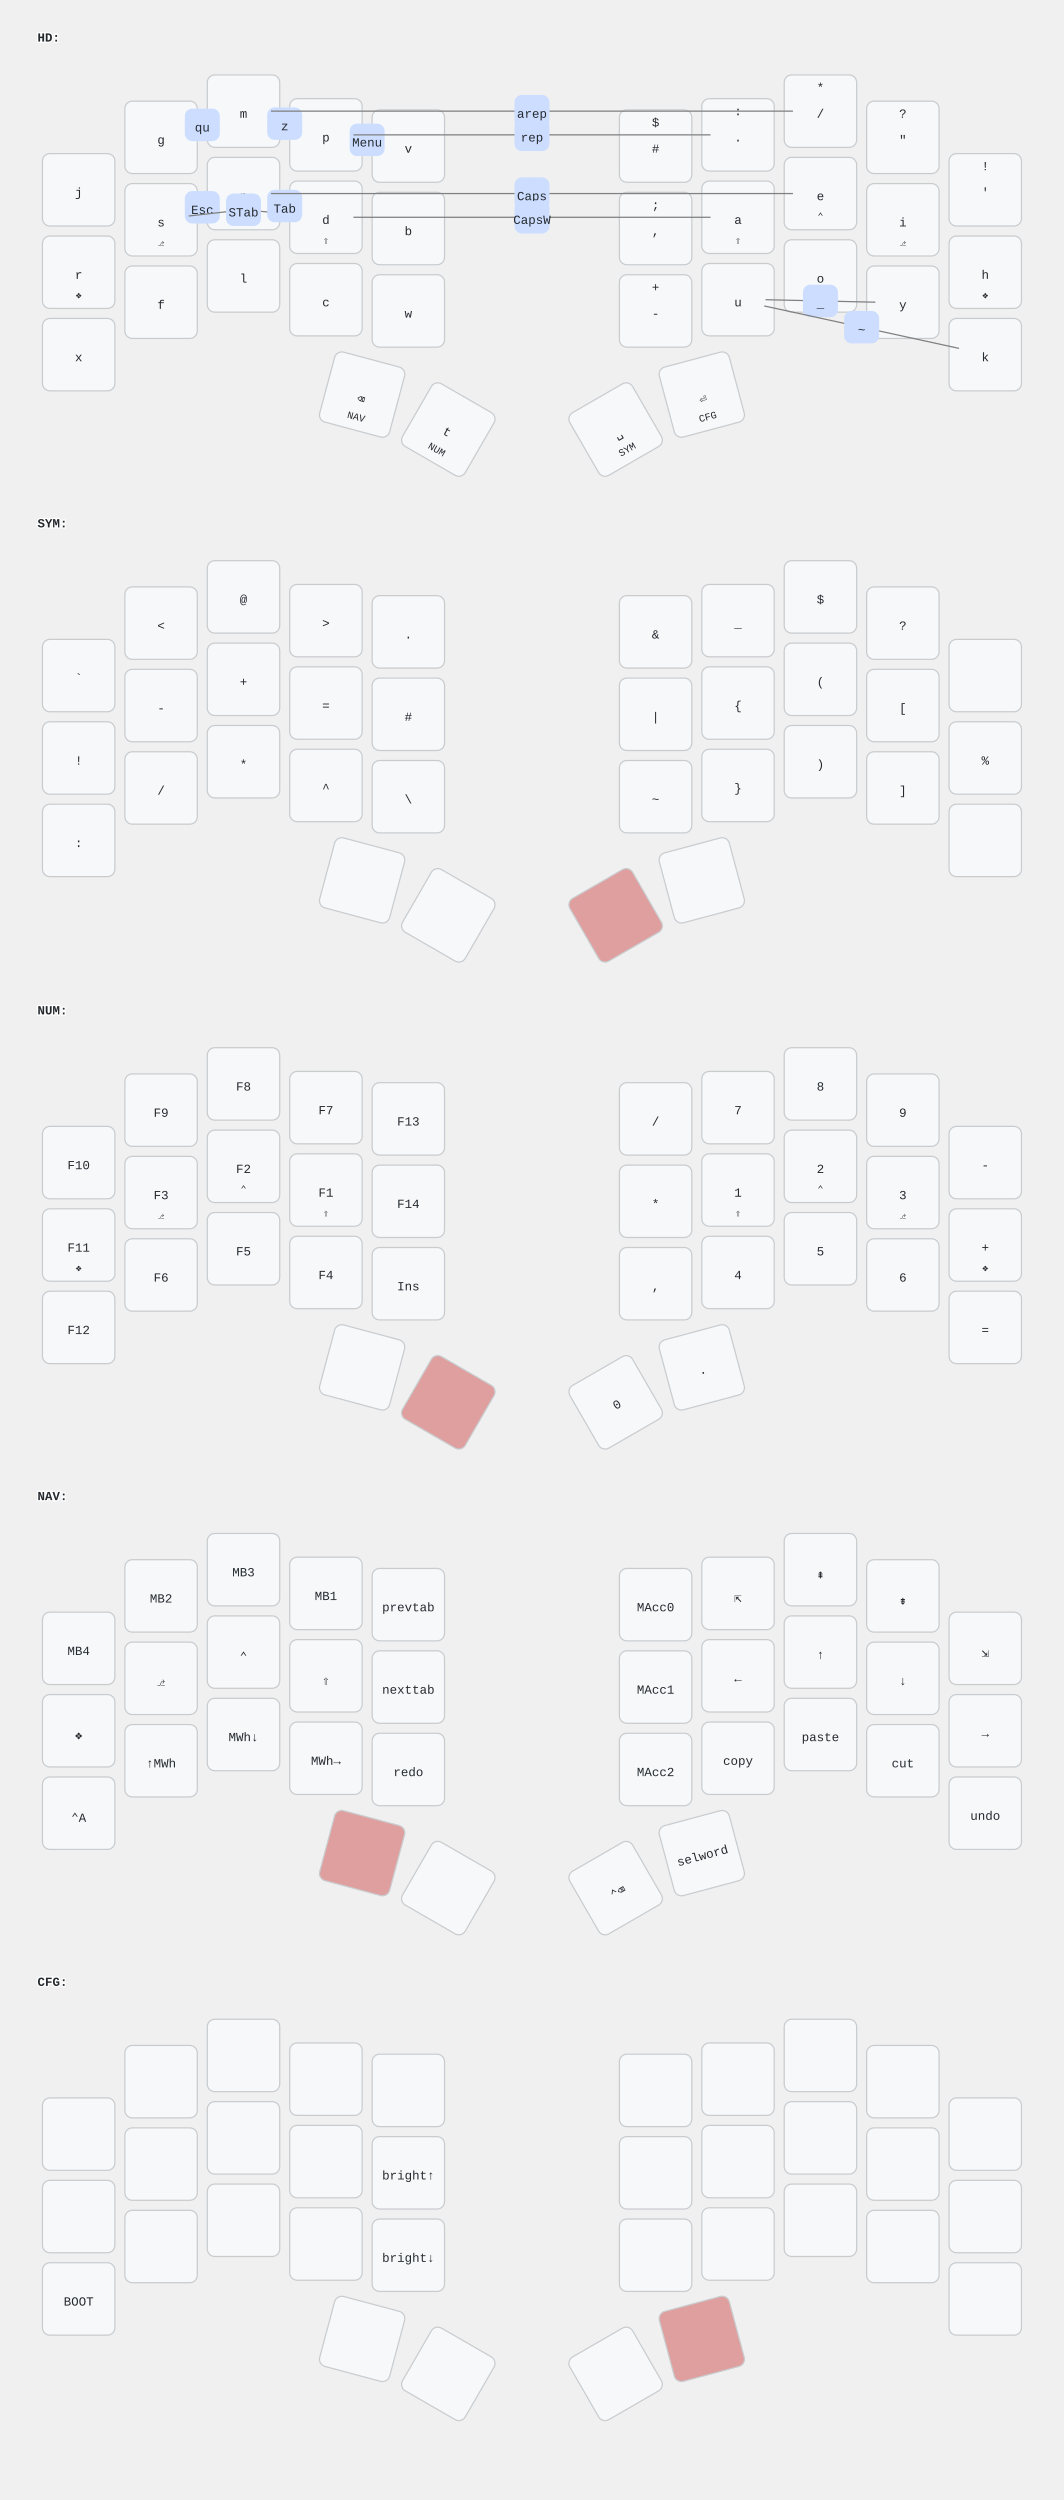
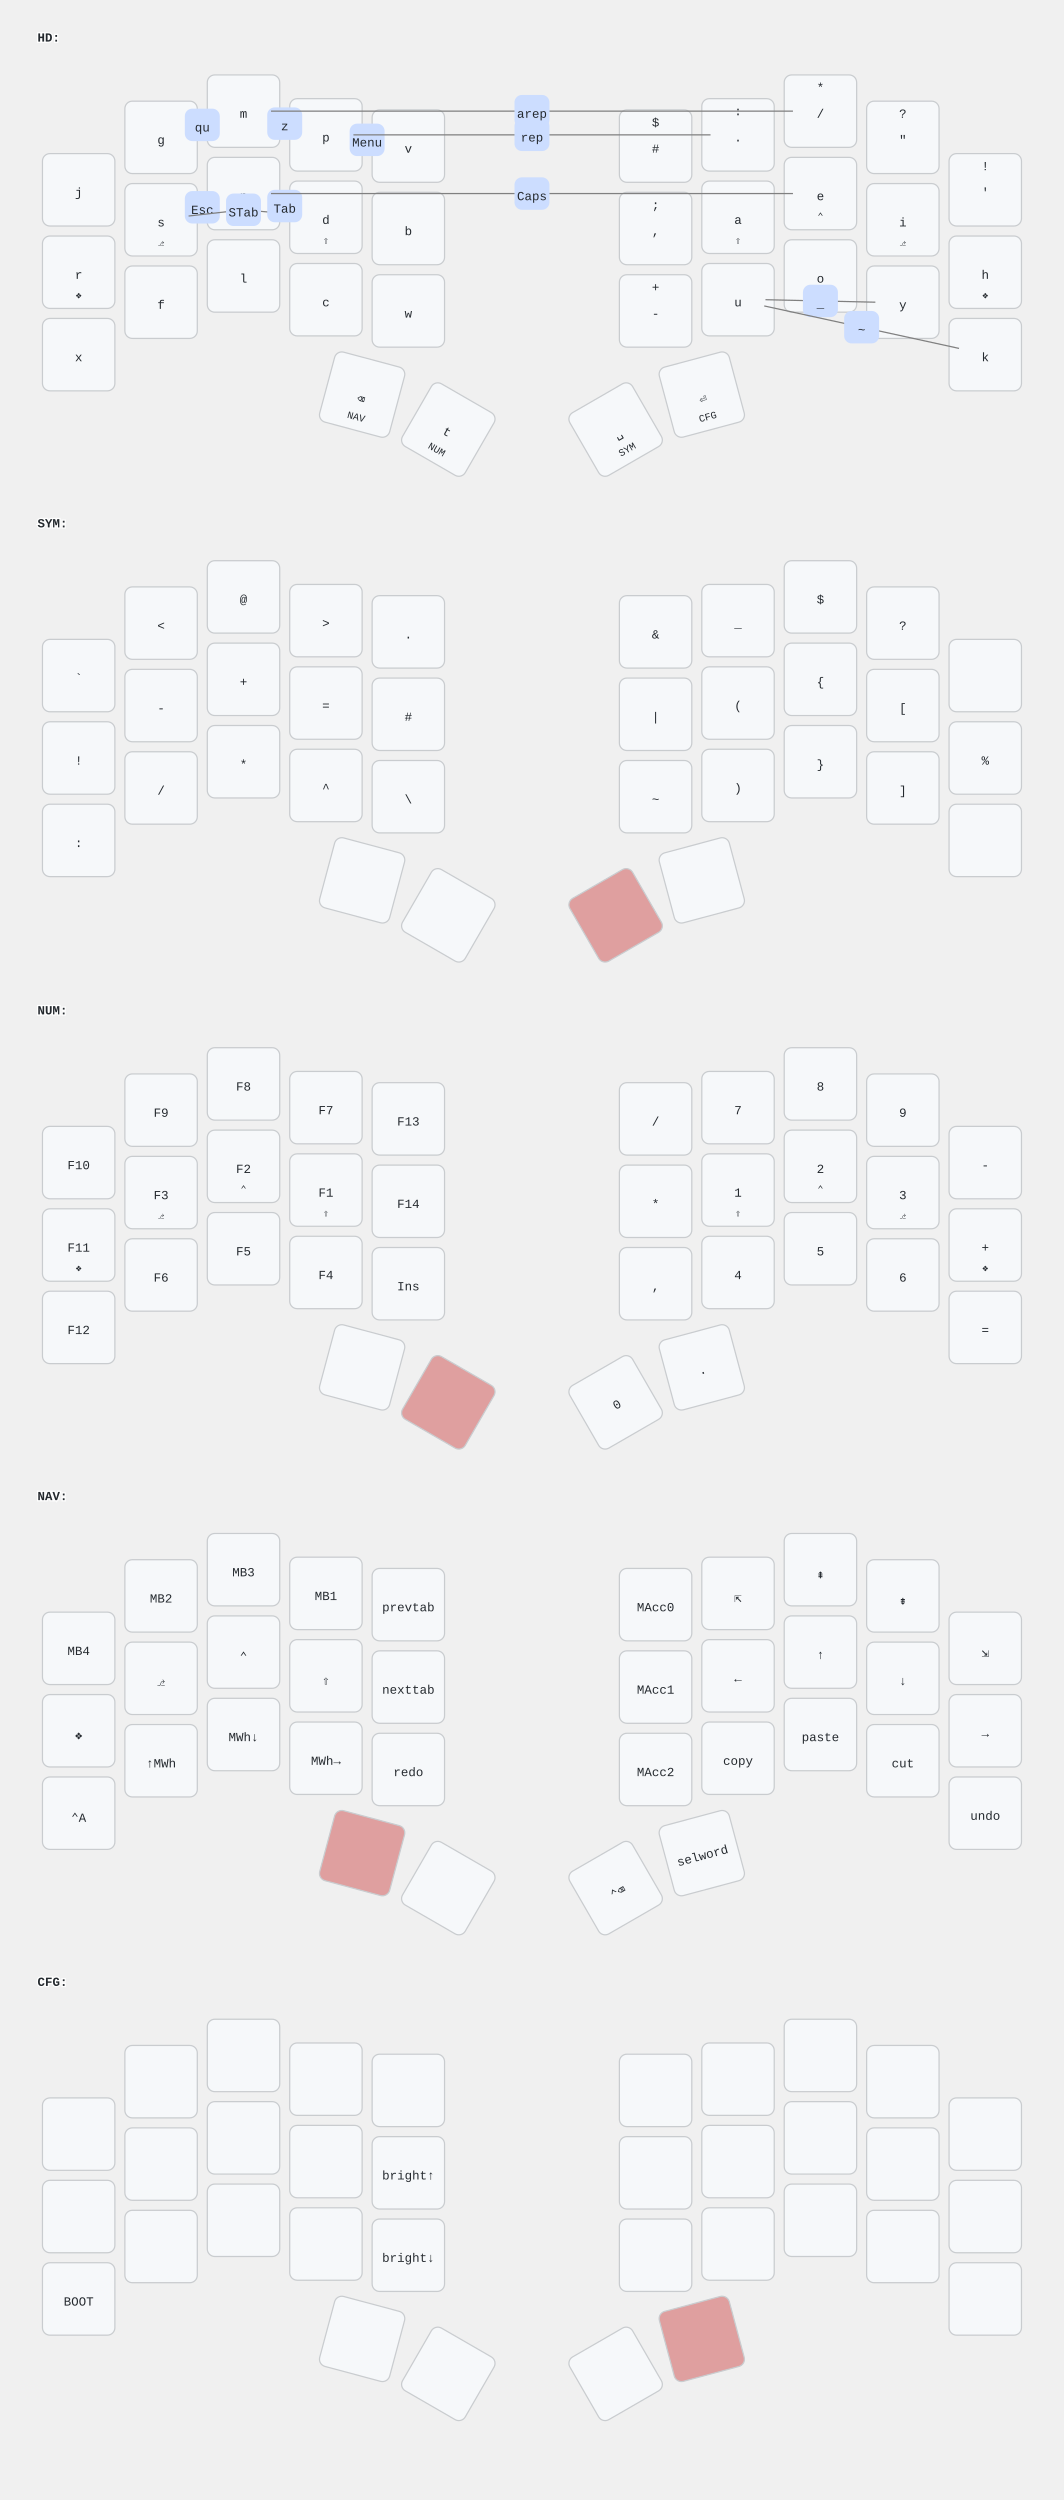
<svg xmlns="http://www.w3.org/2000/svg" width="852" height="2002" viewBox="0 0 852 2002" class="keymap">
  <style>/* inherit to force styles through use tags */
svg path {
    fill: inherit;
}

/* font and background color specifications */
svg.keymap {
    font-family: SFMono-Regular,Consolas,Liberation Mono,Menlo,monospace;
    font-size: 10px;
    font-kerning: normal;
    text-rendering: optimizeLegibility;
    fill: #24292e;
}

/* default key styling */
rect.key {
    fill: #f6f8fa;
    stroke: #c9cccf;
    stroke-width: 1;
}

/* default key side styling, only used is draw_key_sides is set */
rect.side {
    filter: brightness(90%);
}

/* color accent for combo boxes */
rect.combo, rect.combo-separate {
    fill: #cdf;
}

/* color accent for held keys */
rect.held, rect.combo.held {
    fill: #df9f9f;
}

/* color accent for ghost (optional) keys */
rect.ghost, rect.combo.ghost {
    stroke-dasharray: 4, 4;
    stroke-width: 2;
}

text {
    text-anchor: middle;
    dominant-baseline: hanging;
}

/* styling for layer labels */
text.label {
    font-weight: bold;
    text-anchor: start;
    stroke: white;
    stroke-width: 2;
    paint-order: stroke;
}

/* styling for combo tap, and key hold/shifted label text */
text.combo, text.hold, text.shifted {
    font-size: 10px;
}

/* styling for hold label text */
text.hold {
    font-size: 8px;
}

text.hold {
    text-anchor: middle;
    dominant-baseline: auto;
}

text.shifted {
    text-anchor: middle;
    dominant-baseline: hanging;
}

/* styling for hold/shifted label text in combo box */
text.combo.hold, text.combo.shifted {
    font-size: 8px;
}

/* lighter symbol for transparent keys */
text.trans {
    fill: #7b7e81;
}

/* styling for combo dendrons */
path.combo {
    stroke-width: 1;
    stroke: gray;
    fill: none;
}

/* Start Tabler Icons Cleanup */
/* cannot use height/width with glyphs */
.icon-tabler &gt; path {
    fill: inherit;
    stroke: inherit;
    stroke-width: 2;
}
/* hide tabler's default box */
.icon-tabler &gt; path[stroke="none"][fill="none"] {
    visibility: hidden;
}
/* End Tabler Icons Cleanup */
</style>
  <g transform="translate(30, 0)" class="layer-HD">
    <text x="0" y="28" class="label" id="HD">HD:</text>
    <g transform="translate(0, 56)">
      <g transform="translate(33, 96)" class="key keypos-0">
        <rect rx="6" ry="6" x="-29" y="-29" width="58" height="58" class="key" />
        <text x="0" y="0" class="key tap">j</text>
      </g>
      <g transform="translate(99, 54)" class="key keypos-1">
        <rect rx="6" ry="6" x="-29" y="-29" width="58" height="58" class="key" />
        <text x="0" y="0" class="key tap">g</text>
      </g>
      <g transform="translate(165, 33)" class="key keypos-2">
        <rect rx="6" ry="6" x="-29" y="-29" width="58" height="58" class="key" />
        <text x="0" y="0" class="key tap">m</text>
      </g>
      <g transform="translate(231, 52)" class="key keypos-3">
        <rect rx="6" ry="6" x="-29" y="-29" width="58" height="58" class="key" />
        <text x="0" y="0" class="key tap">p</text>
      </g>
      <g transform="translate(297, 61)" class="key keypos-4">
        <rect rx="6" ry="6" x="-29" y="-29" width="58" height="58" class="key" />
        <text x="0" y="0" class="key tap">v</text>
      </g>
      <g transform="translate(495, 61)" class="key keypos-5">
        <rect rx="6" ry="6" x="-29" y="-29" width="58" height="58" class="key" />
        <text x="0" y="0" class="key tap">#</text>
        <text x="0" y="-21" class="key shifted">$</text>
      </g>
      <g transform="translate(561, 52)" class="key keypos-6">
        <rect rx="6" ry="6" x="-29" y="-29" width="58" height="58" class="key" />
        <text x="0" y="0" class="key tap">.</text>
        <text x="0" y="-21" class="key shifted">:</text>
      </g>
      <g transform="translate(627, 33)" class="key keypos-7">
        <rect rx="6" ry="6" x="-29" y="-29" width="58" height="58" class="key" />
        <text x="0" y="0" class="key tap">/</text>
        <text x="0" y="-21" class="key shifted">*</text>
      </g>
      <g transform="translate(693, 54)" class="key keypos-8">
        <rect rx="6" ry="6" x="-29" y="-29" width="58" height="58" class="key" />
        <text x="0" y="0" class="key tap">"</text>
        <text x="0" y="-21" class="key shifted">?</text>
      </g>
      <g transform="translate(759, 96)" class="key keypos-9">
        <rect rx="6" ry="6" x="-29" y="-29" width="58" height="58" class="key" />
        <text x="0" y="0" class="key tap">'</text>
        <text x="0" y="-21" class="key shifted">!</text>
      </g>
      <g transform="translate(33, 162)" class="key keypos-10">
        <rect rx="6" ry="6" x="-29" y="-29" width="58" height="58" class="key" />
        <text x="0" y="0" class="key tap">r</text>
        <text x="0" y="21" class="key hold">❖</text>
      </g>
      <g transform="translate(99, 120)" class="key keypos-11">
        <rect rx="6" ry="6" x="-29" y="-29" width="58" height="58" class="key" />
        <text x="0" y="0" class="key tap">s</text>
        <text x="0" y="21" class="key hold">⎇</text>
      </g>
      <g transform="translate(165, 99)" class="key keypos-12">
        <rect rx="6" ry="6" x="-29" y="-29" width="58" height="58" class="key" />
        <text x="0" y="0" class="key tap">n</text>
        <text x="0" y="21" class="key hold">⌃</text>
      </g>
      <g transform="translate(231, 118)" class="key keypos-13">
        <rect rx="6" ry="6" x="-29" y="-29" width="58" height="58" class="key" />
        <text x="0" y="0" class="key tap">d</text>
        <text x="0" y="21" class="key hold">⇧</text>
      </g>
      <g transform="translate(297, 127)" class="key keypos-14">
        <rect rx="6" ry="6" x="-29" y="-29" width="58" height="58" class="key" />
        <text x="0" y="0" class="key tap">b</text>
      </g>
      <g transform="translate(495, 127)" class="key keypos-15">
        <rect rx="6" ry="6" x="-29" y="-29" width="58" height="58" class="key" />
        <text x="0" y="0" class="key tap">,</text>
        <text x="0" y="-21" class="key shifted">;</text>
      </g>
      <g transform="translate(561, 118)" class="key keypos-16">
        <rect rx="6" ry="6" x="-29" y="-29" width="58" height="58" class="key" />
        <text x="0" y="0" class="key tap">a</text>
        <text x="0" y="21" class="key hold">⇧</text>
      </g>
      <g transform="translate(627, 99)" class="key keypos-17">
        <rect rx="6" ry="6" x="-29" y="-29" width="58" height="58" class="key" />
        <text x="0" y="0" class="key tap">e</text>
        <text x="0" y="21" class="key hold">⌃</text>
      </g>
      <g transform="translate(693, 120)" class="key keypos-18">
        <rect rx="6" ry="6" x="-29" y="-29" width="58" height="58" class="key" />
        <text x="0" y="0" class="key tap">i</text>
        <text x="0" y="21" class="key hold">⎇</text>
      </g>
      <g transform="translate(759, 162)" class="key keypos-19">
        <rect rx="6" ry="6" x="-29" y="-29" width="58" height="58" class="key" />
        <text x="0" y="0" class="key tap">h</text>
        <text x="0" y="21" class="key hold">❖</text>
      </g>
      <g transform="translate(33, 228)" class="key keypos-20">
        <rect rx="6" ry="6" x="-29" y="-29" width="58" height="58" class="key" />
        <text x="0" y="0" class="key tap">x</text>
      </g>
      <g transform="translate(99, 186)" class="key keypos-21">
        <rect rx="6" ry="6" x="-29" y="-29" width="58" height="58" class="key" />
        <text x="0" y="0" class="key tap">f</text>
      </g>
      <g transform="translate(165, 165)" class="key keypos-22">
        <rect rx="6" ry="6" x="-29" y="-29" width="58" height="58" class="key" />
        <text x="0" y="0" class="key tap">l</text>
      </g>
      <g transform="translate(231, 184)" class="key keypos-23">
        <rect rx="6" ry="6" x="-29" y="-29" width="58" height="58" class="key" />
        <text x="0" y="0" class="key tap">c</text>
      </g>
      <g transform="translate(297, 193)" class="key keypos-24">
        <rect rx="6" ry="6" x="-29" y="-29" width="58" height="58" class="key" />
        <text x="0" y="0" class="key tap">w</text>
      </g>
      <g transform="translate(495, 193)" class="key keypos-25">
        <rect rx="6" ry="6" x="-29" y="-29" width="58" height="58" class="key" />
        <text x="0" y="0" class="key tap">-</text>
        <text x="0" y="-21" class="key shifted">+</text>
      </g>
      <g transform="translate(561, 184)" class="key keypos-26">
        <rect rx="6" ry="6" x="-29" y="-29" width="58" height="58" class="key" />
        <text x="0" y="0" class="key tap">u</text>
      </g>
      <g transform="translate(627, 165)" class="key keypos-27">
        <rect rx="6" ry="6" x="-29" y="-29" width="58" height="58" class="key" />
        <text x="0" y="0" class="key tap">o</text>
      </g>
      <g transform="translate(693, 186)" class="key keypos-28">
        <rect rx="6" ry="6" x="-29" y="-29" width="58" height="58" class="key" />
        <text x="0" y="0" class="key tap">y</text>
      </g>
      <g transform="translate(759, 228)" class="key keypos-29">
        <rect rx="6" ry="6" x="-29" y="-29" width="58" height="58" class="key" />
        <text x="0" y="0" class="key tap">k</text>
      </g>
      <g transform="translate(260, 260) rotate(15.0)" class="key keypos-30">
        <rect rx="6" ry="6" x="-29" y="-29" width="58" height="58" class="key" />
        <text x="0" y="0" class="key tap">⌫</text>
        <a href="#NAV">
          <text x="0" y="21" class="key hold layer-activator">NAV</text>
        </a>
      </g>
      <g transform="translate(329, 288) rotate(30.0)" class="key keypos-31">
        <rect rx="6" ry="6" x="-29" y="-29" width="58" height="58" class="key" />
        <text x="0" y="0" class="key tap">t</text>
        <a href="#NUM">
          <text x="0" y="21" class="key hold layer-activator">NUM</text>
        </a>
      </g>
      <g transform="translate(463, 288) rotate(-30.0)" class="key keypos-32">
        <rect rx="6" ry="6" x="-29" y="-29" width="58" height="58" class="key" />
        <text x="0" y="0" class="key tap">␣</text>
        <a href="#SYM">
          <text x="0" y="21" class="key hold layer-activator">SYM</text>
        </a>
      </g>
      <g transform="translate(532, 260) rotate(-15.0)" class="key keypos-33">
        <rect rx="6" ry="6" x="-29" y="-29" width="58" height="58" class="key" />
        <text x="0" y="0" class="key tap">⏎</text>
        <a href="#CFG">
          <text x="0" y="21" class="key hold layer-activator">CFG</text>
        </a>
      </g>
      <g class="combo combopos-0">
        <rect rx="6" ry="6" x="118" y="31" width="28" height="26" class="combo" />
        <text x="132" y="44" class="combo tap">qu</text>
      </g>
      <g class="combo combopos-1">
        <rect rx="6" ry="6" x="184" y="30" width="28" height="26" class="combo" />
        <text x="198" y="43" class="combo tap">z</text>
      </g>
      <g class="combo combopos-2">
        <rect rx="6" ry="6" x="250" y="43" width="28" height="26" class="combo" />
        <text x="264" y="56" class="combo tap">Menu</text>
      </g>
      <g class="combo combopos-3">
        <rect rx="6" ry="6" x="118" y="97" width="28" height="26" class="combo" />
        <text x="132" y="110" class="combo tap">Esc</text>
      </g>
      <g class="combo combopos-4">
        <path d="M165,112 l-44,5" class="combo" />
        <path d="M165,112 l44,4" class="combo" />
        <rect rx="6" ry="6" x="151" y="99" width="28" height="26" class="combo" />
        <text x="165" y="112" class="combo tap">STab</text>
      </g>
      <g class="combo combopos-5">
        <rect rx="6" ry="6" x="184" y="96" width="28" height="26" class="combo" />
        <text x="198" y="109" class="combo tap">Tab</text>
      </g>
      <g class="combo combopos-6">
        <path d="M396,99 l-209,0" class="combo" />
        <path d="M396,99 l209,0" class="combo" />
        <rect rx="6" ry="6" x="382" y="86" width="28" height="26" class="combo" />
        <text x="396" y="99" class="combo tap">Caps</text>
      </g>
      <g class="combo combopos-7">
-         <path d="M396,118 l-143,0" class="combo" />
-         <path d="M396,118 l143,0" class="combo" />
-         <rect rx="6" ry="6" x="382" y="105" width="28" height="26" class="combo" />
-         <text x="396" y="118" class="combo tap">CapsW</text>
-       </g>
-       <g class="combo combopos-8">
        <path d="M627,185 l-44,-1" class="combo" />
        <path d="M627,185 l44,1" class="combo" />
        <rect rx="6" ry="6" x="613" y="172" width="28" height="26" class="combo" />
        <text x="627" y="185" class="combo tap">_</text>
      </g>
-       <g class="combo combopos-9">
+       <g class="combo combopos-8">
        <path d="M660,206 l-78,-17" class="combo" />
        <path d="M660,206 l78,17" class="combo" />
        <rect rx="6" ry="6" x="646" y="193" width="28" height="26" class="combo" />
        <text x="660" y="206" class="combo tap">~</text>
      </g>
-       <g class="combo combopos-10">
+       <g class="combo combopos-9">
        <path d="M396,52 l-143,0" class="combo" />
        <path d="M396,52 l143,0" class="combo" />
        <rect rx="6" ry="6" x="382" y="39" width="28" height="26" class="combo" />
        <text x="396" y="52" class="combo tap">rep</text>
      </g>
-       <g class="combo combopos-11">
+       <g class="combo combopos-10">
        <path d="M396,33 l-209,0" class="combo" />
        <path d="M396,33 l209,0" class="combo" />
        <rect rx="6" ry="6" x="382" y="20" width="28" height="26" class="combo" />
        <text x="396" y="33" class="combo tap">arep</text>
      </g>
    </g>
  </g>
  <g transform="translate(30, 389)" class="layer-SYM">
    <text x="0" y="28" class="label" id="SYM">SYM:</text>
    <g transform="translate(0, 56)">
      <g transform="translate(33, 96)" class="key keypos-0">
        <rect rx="6" ry="6" x="-29" y="-29" width="58" height="58" class="key" />
        <text x="0" y="0" class="key tap">`</text>
      </g>
      <g transform="translate(99, 54)" class="key keypos-1">
        <rect rx="6" ry="6" x="-29" y="-29" width="58" height="58" class="key" />
        <text x="0" y="0" class="key tap">&lt;</text>
      </g>
      <g transform="translate(165, 33)" class="key keypos-2">
        <rect rx="6" ry="6" x="-29" y="-29" width="58" height="58" class="key" />
        <text x="0" y="0" class="key tap">@</text>
      </g>
      <g transform="translate(231, 52)" class="key keypos-3">
        <rect rx="6" ry="6" x="-29" y="-29" width="58" height="58" class="key" />
        <text x="0" y="0" class="key tap">&gt;</text>
      </g>
      <g transform="translate(297, 61)" class="key keypos-4">
        <rect rx="6" ry="6" x="-29" y="-29" width="58" height="58" class="key" />
        <text x="0" y="0" class="key tap">.</text>
      </g>
      <g transform="translate(495, 61)" class="key keypos-5">
        <rect rx="6" ry="6" x="-29" y="-29" width="58" height="58" class="key" />
        <text x="0" y="0" class="key tap">&amp;</text>
      </g>
      <g transform="translate(561, 52)" class="key keypos-6">
        <rect rx="6" ry="6" x="-29" y="-29" width="58" height="58" class="key" />
        <text x="0" y="0" class="key tap">_</text>
      </g>
      <g transform="translate(627, 33)" class="key keypos-7">
        <rect rx="6" ry="6" x="-29" y="-29" width="58" height="58" class="key" />
        <text x="0" y="0" class="key tap">$</text>
      </g>
      <g transform="translate(693, 54)" class="key keypos-8">
        <rect rx="6" ry="6" x="-29" y="-29" width="58" height="58" class="key" />
        <text x="0" y="0" class="key tap">?</text>
      </g>
      <g transform="translate(759, 96)" class="key keypos-9">
        <rect rx="6" ry="6" x="-29" y="-29" width="58" height="58" class="key" />
      </g>
      <g transform="translate(33, 162)" class="key keypos-10">
        <rect rx="6" ry="6" x="-29" y="-29" width="58" height="58" class="key" />
        <text x="0" y="0" class="key tap">!</text>
      </g>
      <g transform="translate(99, 120)" class="key keypos-11">
        <rect rx="6" ry="6" x="-29" y="-29" width="58" height="58" class="key" />
        <text x="0" y="0" class="key tap">-</text>
      </g>
      <g transform="translate(165, 99)" class="key keypos-12">
        <rect rx="6" ry="6" x="-29" y="-29" width="58" height="58" class="key" />
        <text x="0" y="0" class="key tap">+</text>
      </g>
      <g transform="translate(231, 118)" class="key keypos-13">
        <rect rx="6" ry="6" x="-29" y="-29" width="58" height="58" class="key" />
        <text x="0" y="0" class="key tap">=</text>
      </g>
      <g transform="translate(297, 127)" class="key keypos-14">
        <rect rx="6" ry="6" x="-29" y="-29" width="58" height="58" class="key" />
        <text x="0" y="0" class="key tap">#</text>
      </g>
      <g transform="translate(495, 127)" class="key keypos-15">
        <rect rx="6" ry="6" x="-29" y="-29" width="58" height="58" class="key" />
        <text x="0" y="0" class="key tap">|</text>
      </g>
      <g transform="translate(561, 118)" class="key keypos-16">
        <rect rx="6" ry="6" x="-29" y="-29" width="58" height="58" class="key" />
+         <text x="0" y="0" class="key tap">(</text>
+       </g>
+       <g transform="translate(627, 99)" class="key keypos-17">
+         <rect rx="6" ry="6" x="-29" y="-29" width="58" height="58" class="key" />
        <text x="0" y="0" class="key tap">{</text>
      </g>
-       <g transform="translate(627, 99)" class="key keypos-17">
-         <rect rx="6" ry="6" x="-29" y="-29" width="58" height="58" class="key" />
-         <text x="0" y="0" class="key tap">(</text>
-       </g>
      <g transform="translate(693, 120)" class="key keypos-18">
        <rect rx="6" ry="6" x="-29" y="-29" width="58" height="58" class="key" />
        <text x="0" y="0" class="key tap">[</text>
      </g>
      <g transform="translate(759, 162)" class="key keypos-19">
        <rect rx="6" ry="6" x="-29" y="-29" width="58" height="58" class="key" />
        <text x="0" y="0" class="key tap">%</text>
      </g>
      <g transform="translate(33, 228)" class="key keypos-20">
        <rect rx="6" ry="6" x="-29" y="-29" width="58" height="58" class="key" />
        <text x="0" y="0" class="key tap">:</text>
      </g>
      <g transform="translate(99, 186)" class="key keypos-21">
        <rect rx="6" ry="6" x="-29" y="-29" width="58" height="58" class="key" />
        <text x="0" y="0" class="key tap">/</text>
      </g>
      <g transform="translate(165, 165)" class="key keypos-22">
        <rect rx="6" ry="6" x="-29" y="-29" width="58" height="58" class="key" />
        <text x="0" y="0" class="key tap">*</text>
      </g>
      <g transform="translate(231, 184)" class="key keypos-23">
        <rect rx="6" ry="6" x="-29" y="-29" width="58" height="58" class="key" />
        <text x="0" y="0" class="key tap">^</text>
      </g>
      <g transform="translate(297, 193)" class="key keypos-24">
        <rect rx="6" ry="6" x="-29" y="-29" width="58" height="58" class="key" />
        <text x="0" y="0" class="key tap">\</text>
      </g>
      <g transform="translate(495, 193)" class="key keypos-25">
        <rect rx="6" ry="6" x="-29" y="-29" width="58" height="58" class="key" />
        <text x="0" y="0" class="key tap">~</text>
      </g>
      <g transform="translate(561, 184)" class="key keypos-26">
        <rect rx="6" ry="6" x="-29" y="-29" width="58" height="58" class="key" />
+         <text x="0" y="0" class="key tap">)</text>
+       </g>
+       <g transform="translate(627, 165)" class="key keypos-27">
+         <rect rx="6" ry="6" x="-29" y="-29" width="58" height="58" class="key" />
        <text x="0" y="0" class="key tap">}</text>
-       </g>
-       <g transform="translate(627, 165)" class="key keypos-27">
-         <rect rx="6" ry="6" x="-29" y="-29" width="58" height="58" class="key" />
-         <text x="0" y="0" class="key tap">)</text>
      </g>
      <g transform="translate(693, 186)" class="key keypos-28">
        <rect rx="6" ry="6" x="-29" y="-29" width="58" height="58" class="key" />
        <text x="0" y="0" class="key tap">]</text>
      </g>
      <g transform="translate(759, 228)" class="key keypos-29">
        <rect rx="6" ry="6" x="-29" y="-29" width="58" height="58" class="key" />
      </g>
      <g transform="translate(260, 260) rotate(15.0)" class="key keypos-30">
        <rect rx="6" ry="6" x="-29" y="-29" width="58" height="58" class="key" />
      </g>
      <g transform="translate(329, 288) rotate(30.0)" class="key keypos-31">
        <rect rx="6" ry="6" x="-29" y="-29" width="58" height="58" class="key" />
      </g>
      <g transform="translate(463, 288) rotate(-30.0)" class="key held keypos-32">
        <rect rx="6" ry="6" x="-29" y="-29" width="58" height="58" class="key held" />
      </g>
      <g transform="translate(532, 260) rotate(-15.0)" class="key keypos-33">
        <rect rx="6" ry="6" x="-29" y="-29" width="58" height="58" class="key" />
      </g>
    </g>
  </g>
  <g transform="translate(30, 779)" class="layer-NUM">
    <text x="0" y="28" class="label" id="NUM">NUM:</text>
    <g transform="translate(0, 56)">
      <g transform="translate(33, 96)" class="key keypos-0">
        <rect rx="6" ry="6" x="-29" y="-29" width="58" height="58" class="key" />
        <text x="0" y="0" class="key tap">F10</text>
      </g>
      <g transform="translate(99, 54)" class="key keypos-1">
        <rect rx="6" ry="6" x="-29" y="-29" width="58" height="58" class="key" />
        <text x="0" y="0" class="key tap">F9</text>
      </g>
      <g transform="translate(165, 33)" class="key keypos-2">
        <rect rx="6" ry="6" x="-29" y="-29" width="58" height="58" class="key" />
        <text x="0" y="0" class="key tap">F8</text>
      </g>
      <g transform="translate(231, 52)" class="key keypos-3">
        <rect rx="6" ry="6" x="-29" y="-29" width="58" height="58" class="key" />
        <text x="0" y="0" class="key tap">F7</text>
      </g>
      <g transform="translate(297, 61)" class="key keypos-4">
        <rect rx="6" ry="6" x="-29" y="-29" width="58" height="58" class="key" />
        <text x="0" y="0" class="key tap">F13</text>
      </g>
      <g transform="translate(495, 61)" class="key keypos-5">
        <rect rx="6" ry="6" x="-29" y="-29" width="58" height="58" class="key" />
        <text x="0" y="0" class="key tap">/</text>
      </g>
      <g transform="translate(561, 52)" class="key keypos-6">
        <rect rx="6" ry="6" x="-29" y="-29" width="58" height="58" class="key" />
        <text x="0" y="0" class="key tap">7</text>
      </g>
      <g transform="translate(627, 33)" class="key keypos-7">
        <rect rx="6" ry="6" x="-29" y="-29" width="58" height="58" class="key" />
        <text x="0" y="0" class="key tap">8</text>
      </g>
      <g transform="translate(693, 54)" class="key keypos-8">
        <rect rx="6" ry="6" x="-29" y="-29" width="58" height="58" class="key" />
        <text x="0" y="0" class="key tap">9</text>
      </g>
      <g transform="translate(759, 96)" class="key keypos-9">
        <rect rx="6" ry="6" x="-29" y="-29" width="58" height="58" class="key" />
        <text x="0" y="0" class="key tap">-</text>
      </g>
      <g transform="translate(33, 162)" class="key keypos-10">
        <rect rx="6" ry="6" x="-29" y="-29" width="58" height="58" class="key" />
        <text x="0" y="0" class="key tap">F11</text>
        <text x="0" y="21" class="key hold">❖</text>
      </g>
      <g transform="translate(99, 120)" class="key keypos-11">
        <rect rx="6" ry="6" x="-29" y="-29" width="58" height="58" class="key" />
        <text x="0" y="0" class="key tap">F3</text>
        <text x="0" y="21" class="key hold">⎇</text>
      </g>
      <g transform="translate(165, 99)" class="key keypos-12">
        <rect rx="6" ry="6" x="-29" y="-29" width="58" height="58" class="key" />
        <text x="0" y="0" class="key tap">F2</text>
        <text x="0" y="21" class="key hold">⌃</text>
      </g>
      <g transform="translate(231, 118)" class="key keypos-13">
        <rect rx="6" ry="6" x="-29" y="-29" width="58" height="58" class="key" />
        <text x="0" y="0" class="key tap">F1</text>
        <text x="0" y="21" class="key hold">⇧</text>
      </g>
      <g transform="translate(297, 127)" class="key keypos-14">
        <rect rx="6" ry="6" x="-29" y="-29" width="58" height="58" class="key" />
        <text x="0" y="0" class="key tap">F14</text>
      </g>
      <g transform="translate(495, 127)" class="key keypos-15">
        <rect rx="6" ry="6" x="-29" y="-29" width="58" height="58" class="key" />
        <text x="0" y="0" class="key tap">*</text>
      </g>
      <g transform="translate(561, 118)" class="key keypos-16">
        <rect rx="6" ry="6" x="-29" y="-29" width="58" height="58" class="key" />
        <text x="0" y="0" class="key tap">1</text>
        <text x="0" y="21" class="key hold">⇧</text>
      </g>
      <g transform="translate(627, 99)" class="key keypos-17">
        <rect rx="6" ry="6" x="-29" y="-29" width="58" height="58" class="key" />
        <text x="0" y="0" class="key tap">2</text>
        <text x="0" y="21" class="key hold">⌃</text>
      </g>
      <g transform="translate(693, 120)" class="key keypos-18">
        <rect rx="6" ry="6" x="-29" y="-29" width="58" height="58" class="key" />
        <text x="0" y="0" class="key tap">3</text>
        <text x="0" y="21" class="key hold">⎇</text>
      </g>
      <g transform="translate(759, 162)" class="key keypos-19">
        <rect rx="6" ry="6" x="-29" y="-29" width="58" height="58" class="key" />
        <text x="0" y="0" class="key tap">+</text>
        <text x="0" y="21" class="key hold">❖</text>
      </g>
      <g transform="translate(33, 228)" class="key keypos-20">
        <rect rx="6" ry="6" x="-29" y="-29" width="58" height="58" class="key" />
        <text x="0" y="0" class="key tap">F12</text>
      </g>
      <g transform="translate(99, 186)" class="key keypos-21">
        <rect rx="6" ry="6" x="-29" y="-29" width="58" height="58" class="key" />
        <text x="0" y="0" class="key tap">F6</text>
      </g>
      <g transform="translate(165, 165)" class="key keypos-22">
        <rect rx="6" ry="6" x="-29" y="-29" width="58" height="58" class="key" />
        <text x="0" y="0" class="key tap">F5</text>
      </g>
      <g transform="translate(231, 184)" class="key keypos-23">
        <rect rx="6" ry="6" x="-29" y="-29" width="58" height="58" class="key" />
        <text x="0" y="0" class="key tap">F4</text>
      </g>
      <g transform="translate(297, 193)" class="key keypos-24">
        <rect rx="6" ry="6" x="-29" y="-29" width="58" height="58" class="key" />
        <text x="0" y="0" class="key tap">Ins</text>
      </g>
      <g transform="translate(495, 193)" class="key keypos-25">
        <rect rx="6" ry="6" x="-29" y="-29" width="58" height="58" class="key" />
        <text x="0" y="0" class="key tap">,</text>
      </g>
      <g transform="translate(561, 184)" class="key keypos-26">
        <rect rx="6" ry="6" x="-29" y="-29" width="58" height="58" class="key" />
        <text x="0" y="0" class="key tap">4</text>
      </g>
      <g transform="translate(627, 165)" class="key keypos-27">
        <rect rx="6" ry="6" x="-29" y="-29" width="58" height="58" class="key" />
        <text x="0" y="0" class="key tap">5</text>
      </g>
      <g transform="translate(693, 186)" class="key keypos-28">
        <rect rx="6" ry="6" x="-29" y="-29" width="58" height="58" class="key" />
        <text x="0" y="0" class="key tap">6</text>
      </g>
      <g transform="translate(759, 228)" class="key keypos-29">
        <rect rx="6" ry="6" x="-29" y="-29" width="58" height="58" class="key" />
        <text x="0" y="0" class="key tap">=</text>
      </g>
      <g transform="translate(260, 260) rotate(15.0)" class="key keypos-30">
        <rect rx="6" ry="6" x="-29" y="-29" width="58" height="58" class="key" />
      </g>
      <g transform="translate(329, 288) rotate(30.0)" class="key held keypos-31">
        <rect rx="6" ry="6" x="-29" y="-29" width="58" height="58" class="key held" />
      </g>
      <g transform="translate(463, 288) rotate(-30.0)" class="key keypos-32">
        <rect rx="6" ry="6" x="-29" y="-29" width="58" height="58" class="key" />
        <text x="0" y="0" class="key tap">0</text>
      </g>
      <g transform="translate(532, 260) rotate(-15.0)" class="key keypos-33">
        <rect rx="6" ry="6" x="-29" y="-29" width="58" height="58" class="key" />
        <text x="0" y="0" class="key tap">.</text>
      </g>
    </g>
  </g>
  <g transform="translate(30, 1168)" class="layer-NAV">
    <text x="0" y="28" class="label" id="NAV">NAV:</text>
    <g transform="translate(0, 56)">
      <g transform="translate(33, 96)" class="key keypos-0">
        <rect rx="6" ry="6" x="-29" y="-29" width="58" height="58" class="key" />
        <text x="0" y="0" class="key tap">MB4</text>
      </g>
      <g transform="translate(99, 54)" class="key keypos-1">
        <rect rx="6" ry="6" x="-29" y="-29" width="58" height="58" class="key" />
        <text x="0" y="0" class="key tap">MB2</text>
      </g>
      <g transform="translate(165, 33)" class="key keypos-2">
        <rect rx="6" ry="6" x="-29" y="-29" width="58" height="58" class="key" />
        <text x="0" y="0" class="key tap">MB3</text>
      </g>
      <g transform="translate(231, 52)" class="key keypos-3">
        <rect rx="6" ry="6" x="-29" y="-29" width="58" height="58" class="key" />
        <text x="0" y="0" class="key tap">MB1</text>
      </g>
      <g transform="translate(297, 61)" class="key keypos-4">
        <rect rx="6" ry="6" x="-29" y="-29" width="58" height="58" class="key" />
        <text x="0" y="0" class="key tap">prevtab</text>
      </g>
      <g transform="translate(495, 61)" class="key keypos-5">
        <rect rx="6" ry="6" x="-29" y="-29" width="58" height="58" class="key" />
        <text x="0" y="0" class="key tap">MAcc0</text>
      </g>
      <g transform="translate(561, 52)" class="key keypos-6">
        <rect rx="6" ry="6" x="-29" y="-29" width="58" height="58" class="key" />
        <text x="0" y="0" class="key tap">⇱</text>
      </g>
      <g transform="translate(627, 33)" class="key keypos-7">
        <rect rx="6" ry="6" x="-29" y="-29" width="58" height="58" class="key" />
        <text x="0" y="0" class="key tap">⇞</text>
      </g>
      <g transform="translate(693, 54)" class="key keypos-8">
        <rect rx="6" ry="6" x="-29" y="-29" width="58" height="58" class="key" />
        <text x="0" y="0" class="key tap">⇟</text>
      </g>
      <g transform="translate(759, 96)" class="key keypos-9">
        <rect rx="6" ry="6" x="-29" y="-29" width="58" height="58" class="key" />
        <text x="0" y="0" class="key tap">⇲</text>
      </g>
      <g transform="translate(33, 162)" class="key keypos-10">
        <rect rx="6" ry="6" x="-29" y="-29" width="58" height="58" class="key" />
        <text x="0" y="0" class="key tap">❖</text>
      </g>
      <g transform="translate(99, 120)" class="key keypos-11">
        <rect rx="6" ry="6" x="-29" y="-29" width="58" height="58" class="key" />
        <text x="0" y="0" class="key tap">⎇</text>
      </g>
      <g transform="translate(165, 99)" class="key keypos-12">
        <rect rx="6" ry="6" x="-29" y="-29" width="58" height="58" class="key" />
        <text x="0" y="0" class="key tap">⌃</text>
      </g>
      <g transform="translate(231, 118)" class="key keypos-13">
        <rect rx="6" ry="6" x="-29" y="-29" width="58" height="58" class="key" />
        <text x="0" y="0" class="key tap">⇧</text>
      </g>
      <g transform="translate(297, 127)" class="key keypos-14">
        <rect rx="6" ry="6" x="-29" y="-29" width="58" height="58" class="key" />
        <text x="0" y="0" class="key tap">nexttab</text>
      </g>
      <g transform="translate(495, 127)" class="key keypos-15">
        <rect rx="6" ry="6" x="-29" y="-29" width="58" height="58" class="key" />
        <text x="0" y="0" class="key tap">MAcc1</text>
      </g>
      <g transform="translate(561, 118)" class="key keypos-16">
        <rect rx="6" ry="6" x="-29" y="-29" width="58" height="58" class="key" />
        <text x="0" y="0" class="key tap">←</text>
      </g>
      <g transform="translate(627, 99)" class="key keypos-17">
        <rect rx="6" ry="6" x="-29" y="-29" width="58" height="58" class="key" />
        <text x="0" y="0" class="key tap">↑</text>
      </g>
      <g transform="translate(693, 120)" class="key keypos-18">
        <rect rx="6" ry="6" x="-29" y="-29" width="58" height="58" class="key" />
        <text x="0" y="0" class="key tap">↓</text>
      </g>
      <g transform="translate(759, 162)" class="key keypos-19">
        <rect rx="6" ry="6" x="-29" y="-29" width="58" height="58" class="key" />
        <text x="0" y="0" class="key tap">→</text>
      </g>
      <g transform="translate(33, 228)" class="key keypos-20">
        <rect rx="6" ry="6" x="-29" y="-29" width="58" height="58" class="key" />
        <text x="0" y="0" class="key tap">⌃A</text>
      </g>
      <g transform="translate(99, 186)" class="key keypos-21">
        <rect rx="6" ry="6" x="-29" y="-29" width="58" height="58" class="key" />
        <text x="0" y="0" class="key tap">↑MWh</text>
      </g>
      <g transform="translate(165, 165)" class="key keypos-22">
        <rect rx="6" ry="6" x="-29" y="-29" width="58" height="58" class="key" />
        <text x="0" y="0" class="key tap">MWh↓</text>
      </g>
      <g transform="translate(231, 184)" class="key keypos-23">
        <rect rx="6" ry="6" x="-29" y="-29" width="58" height="58" class="key" />
        <text x="0" y="0" class="key tap">MWh→</text>
      </g>
      <g transform="translate(297, 193)" class="key keypos-24">
        <rect rx="6" ry="6" x="-29" y="-29" width="58" height="58" class="key" />
        <text x="0" y="0" class="key tap">redo</text>
      </g>
      <g transform="translate(495, 193)" class="key keypos-25">
        <rect rx="6" ry="6" x="-29" y="-29" width="58" height="58" class="key" />
        <text x="0" y="0" class="key tap">MAcc2</text>
      </g>
      <g transform="translate(561, 184)" class="key keypos-26">
        <rect rx="6" ry="6" x="-29" y="-29" width="58" height="58" class="key" />
        <text x="0" y="0" class="key tap">copy</text>
      </g>
      <g transform="translate(627, 165)" class="key keypos-27">
        <rect rx="6" ry="6" x="-29" y="-29" width="58" height="58" class="key" />
        <text x="0" y="0" class="key tap">paste</text>
      </g>
      <g transform="translate(693, 186)" class="key keypos-28">
        <rect rx="6" ry="6" x="-29" y="-29" width="58" height="58" class="key" />
        <text x="0" y="0" class="key tap">cut</text>
      </g>
      <g transform="translate(759, 228)" class="key keypos-29">
        <rect rx="6" ry="6" x="-29" y="-29" width="58" height="58" class="key" />
        <text x="0" y="0" class="key tap">undo</text>
      </g>
      <g transform="translate(260, 260) rotate(15.0)" class="key held keypos-30">
        <rect rx="6" ry="6" x="-29" y="-29" width="58" height="58" class="key held" />
      </g>
      <g transform="translate(329, 288) rotate(30.0)" class="key keypos-31">
        <rect rx="6" ry="6" x="-29" y="-29" width="58" height="58" class="key" />
      </g>
      <g transform="translate(463, 288) rotate(-30.0)" class="key keypos-32">
        <rect rx="6" ry="6" x="-29" y="-29" width="58" height="58" class="key" />
        <text x="0" y="0" class="key tap">⌃⌫</text>
      </g>
      <g transform="translate(532, 260) rotate(-15.0)" class="key keypos-33">
        <rect rx="6" ry="6" x="-29" y="-29" width="58" height="58" class="key" />
        <text x="0" y="0" class="key tap">selword</text>
      </g>
    </g>
  </g>
  <g transform="translate(30, 1557)" class="layer-CFG">
    <text x="0" y="28" class="label" id="CFG">CFG:</text>
    <g transform="translate(0, 56)">
      <g transform="translate(33, 96)" class="key keypos-0">
        <rect rx="6" ry="6" x="-29" y="-29" width="58" height="58" class="key" />
      </g>
      <g transform="translate(99, 54)" class="key keypos-1">
        <rect rx="6" ry="6" x="-29" y="-29" width="58" height="58" class="key" />
      </g>
      <g transform="translate(165, 33)" class="key keypos-2">
        <rect rx="6" ry="6" x="-29" y="-29" width="58" height="58" class="key" />
      </g>
      <g transform="translate(231, 52)" class="key keypos-3">
        <rect rx="6" ry="6" x="-29" y="-29" width="58" height="58" class="key" />
      </g>
      <g transform="translate(297, 61)" class="key keypos-4">
        <rect rx="6" ry="6" x="-29" y="-29" width="58" height="58" class="key" />
      </g>
      <g transform="translate(495, 61)" class="key keypos-5">
        <rect rx="6" ry="6" x="-29" y="-29" width="58" height="58" class="key" />
      </g>
      <g transform="translate(561, 52)" class="key keypos-6">
        <rect rx="6" ry="6" x="-29" y="-29" width="58" height="58" class="key" />
      </g>
      <g transform="translate(627, 33)" class="key keypos-7">
        <rect rx="6" ry="6" x="-29" y="-29" width="58" height="58" class="key" />
      </g>
      <g transform="translate(693, 54)" class="key keypos-8">
        <rect rx="6" ry="6" x="-29" y="-29" width="58" height="58" class="key" />
      </g>
      <g transform="translate(759, 96)" class="key keypos-9">
        <rect rx="6" ry="6" x="-29" y="-29" width="58" height="58" class="key" />
      </g>
      <g transform="translate(33, 162)" class="key keypos-10">
        <rect rx="6" ry="6" x="-29" y="-29" width="58" height="58" class="key" />
      </g>
      <g transform="translate(99, 120)" class="key keypos-11">
        <rect rx="6" ry="6" x="-29" y="-29" width="58" height="58" class="key" />
      </g>
      <g transform="translate(165, 99)" class="key keypos-12">
        <rect rx="6" ry="6" x="-29" y="-29" width="58" height="58" class="key" />
      </g>
      <g transform="translate(231, 118)" class="key keypos-13">
        <rect rx="6" ry="6" x="-29" y="-29" width="58" height="58" class="key" />
      </g>
      <g transform="translate(297, 127)" class="key keypos-14">
        <rect rx="6" ry="6" x="-29" y="-29" width="58" height="58" class="key" />
        <text x="0" y="0" class="key tap">bright↑</text>
      </g>
      <g transform="translate(495, 127)" class="key keypos-15">
        <rect rx="6" ry="6" x="-29" y="-29" width="58" height="58" class="key" />
      </g>
      <g transform="translate(561, 118)" class="key keypos-16">
        <rect rx="6" ry="6" x="-29" y="-29" width="58" height="58" class="key" />
      </g>
      <g transform="translate(627, 99)" class="key keypos-17">
        <rect rx="6" ry="6" x="-29" y="-29" width="58" height="58" class="key" />
      </g>
      <g transform="translate(693, 120)" class="key keypos-18">
        <rect rx="6" ry="6" x="-29" y="-29" width="58" height="58" class="key" />
      </g>
      <g transform="translate(759, 162)" class="key keypos-19">
        <rect rx="6" ry="6" x="-29" y="-29" width="58" height="58" class="key" />
      </g>
      <g transform="translate(33, 228)" class="key keypos-20">
        <rect rx="6" ry="6" x="-29" y="-29" width="58" height="58" class="key" />
        <text x="0" y="0" class="key tap">BOOT</text>
      </g>
      <g transform="translate(99, 186)" class="key keypos-21">
        <rect rx="6" ry="6" x="-29" y="-29" width="58" height="58" class="key" />
      </g>
      <g transform="translate(165, 165)" class="key keypos-22">
        <rect rx="6" ry="6" x="-29" y="-29" width="58" height="58" class="key" />
      </g>
      <g transform="translate(231, 184)" class="key keypos-23">
        <rect rx="6" ry="6" x="-29" y="-29" width="58" height="58" class="key" />
      </g>
      <g transform="translate(297, 193)" class="key keypos-24">
        <rect rx="6" ry="6" x="-29" y="-29" width="58" height="58" class="key" />
        <text x="0" y="0" class="key tap">bright↓</text>
      </g>
      <g transform="translate(495, 193)" class="key keypos-25">
        <rect rx="6" ry="6" x="-29" y="-29" width="58" height="58" class="key" />
      </g>
      <g transform="translate(561, 184)" class="key keypos-26">
        <rect rx="6" ry="6" x="-29" y="-29" width="58" height="58" class="key" />
      </g>
      <g transform="translate(627, 165)" class="key keypos-27">
        <rect rx="6" ry="6" x="-29" y="-29" width="58" height="58" class="key" />
      </g>
      <g transform="translate(693, 186)" class="key keypos-28">
        <rect rx="6" ry="6" x="-29" y="-29" width="58" height="58" class="key" />
      </g>
      <g transform="translate(759, 228)" class="key keypos-29">
        <rect rx="6" ry="6" x="-29" y="-29" width="58" height="58" class="key" />
      </g>
      <g transform="translate(260, 260) rotate(15.0)" class="key keypos-30">
        <rect rx="6" ry="6" x="-29" y="-29" width="58" height="58" class="key" />
      </g>
      <g transform="translate(329, 288) rotate(30.0)" class="key keypos-31">
        <rect rx="6" ry="6" x="-29" y="-29" width="58" height="58" class="key" />
      </g>
      <g transform="translate(463, 288) rotate(-30.0)" class="key keypos-32">
        <rect rx="6" ry="6" x="-29" y="-29" width="58" height="58" class="key" />
      </g>
      <g transform="translate(532, 260) rotate(-15.0)" class="key held keypos-33">
        <rect rx="6" ry="6" x="-29" y="-29" width="58" height="58" class="key held" />
      </g>
    </g>
  </g>
</svg>
